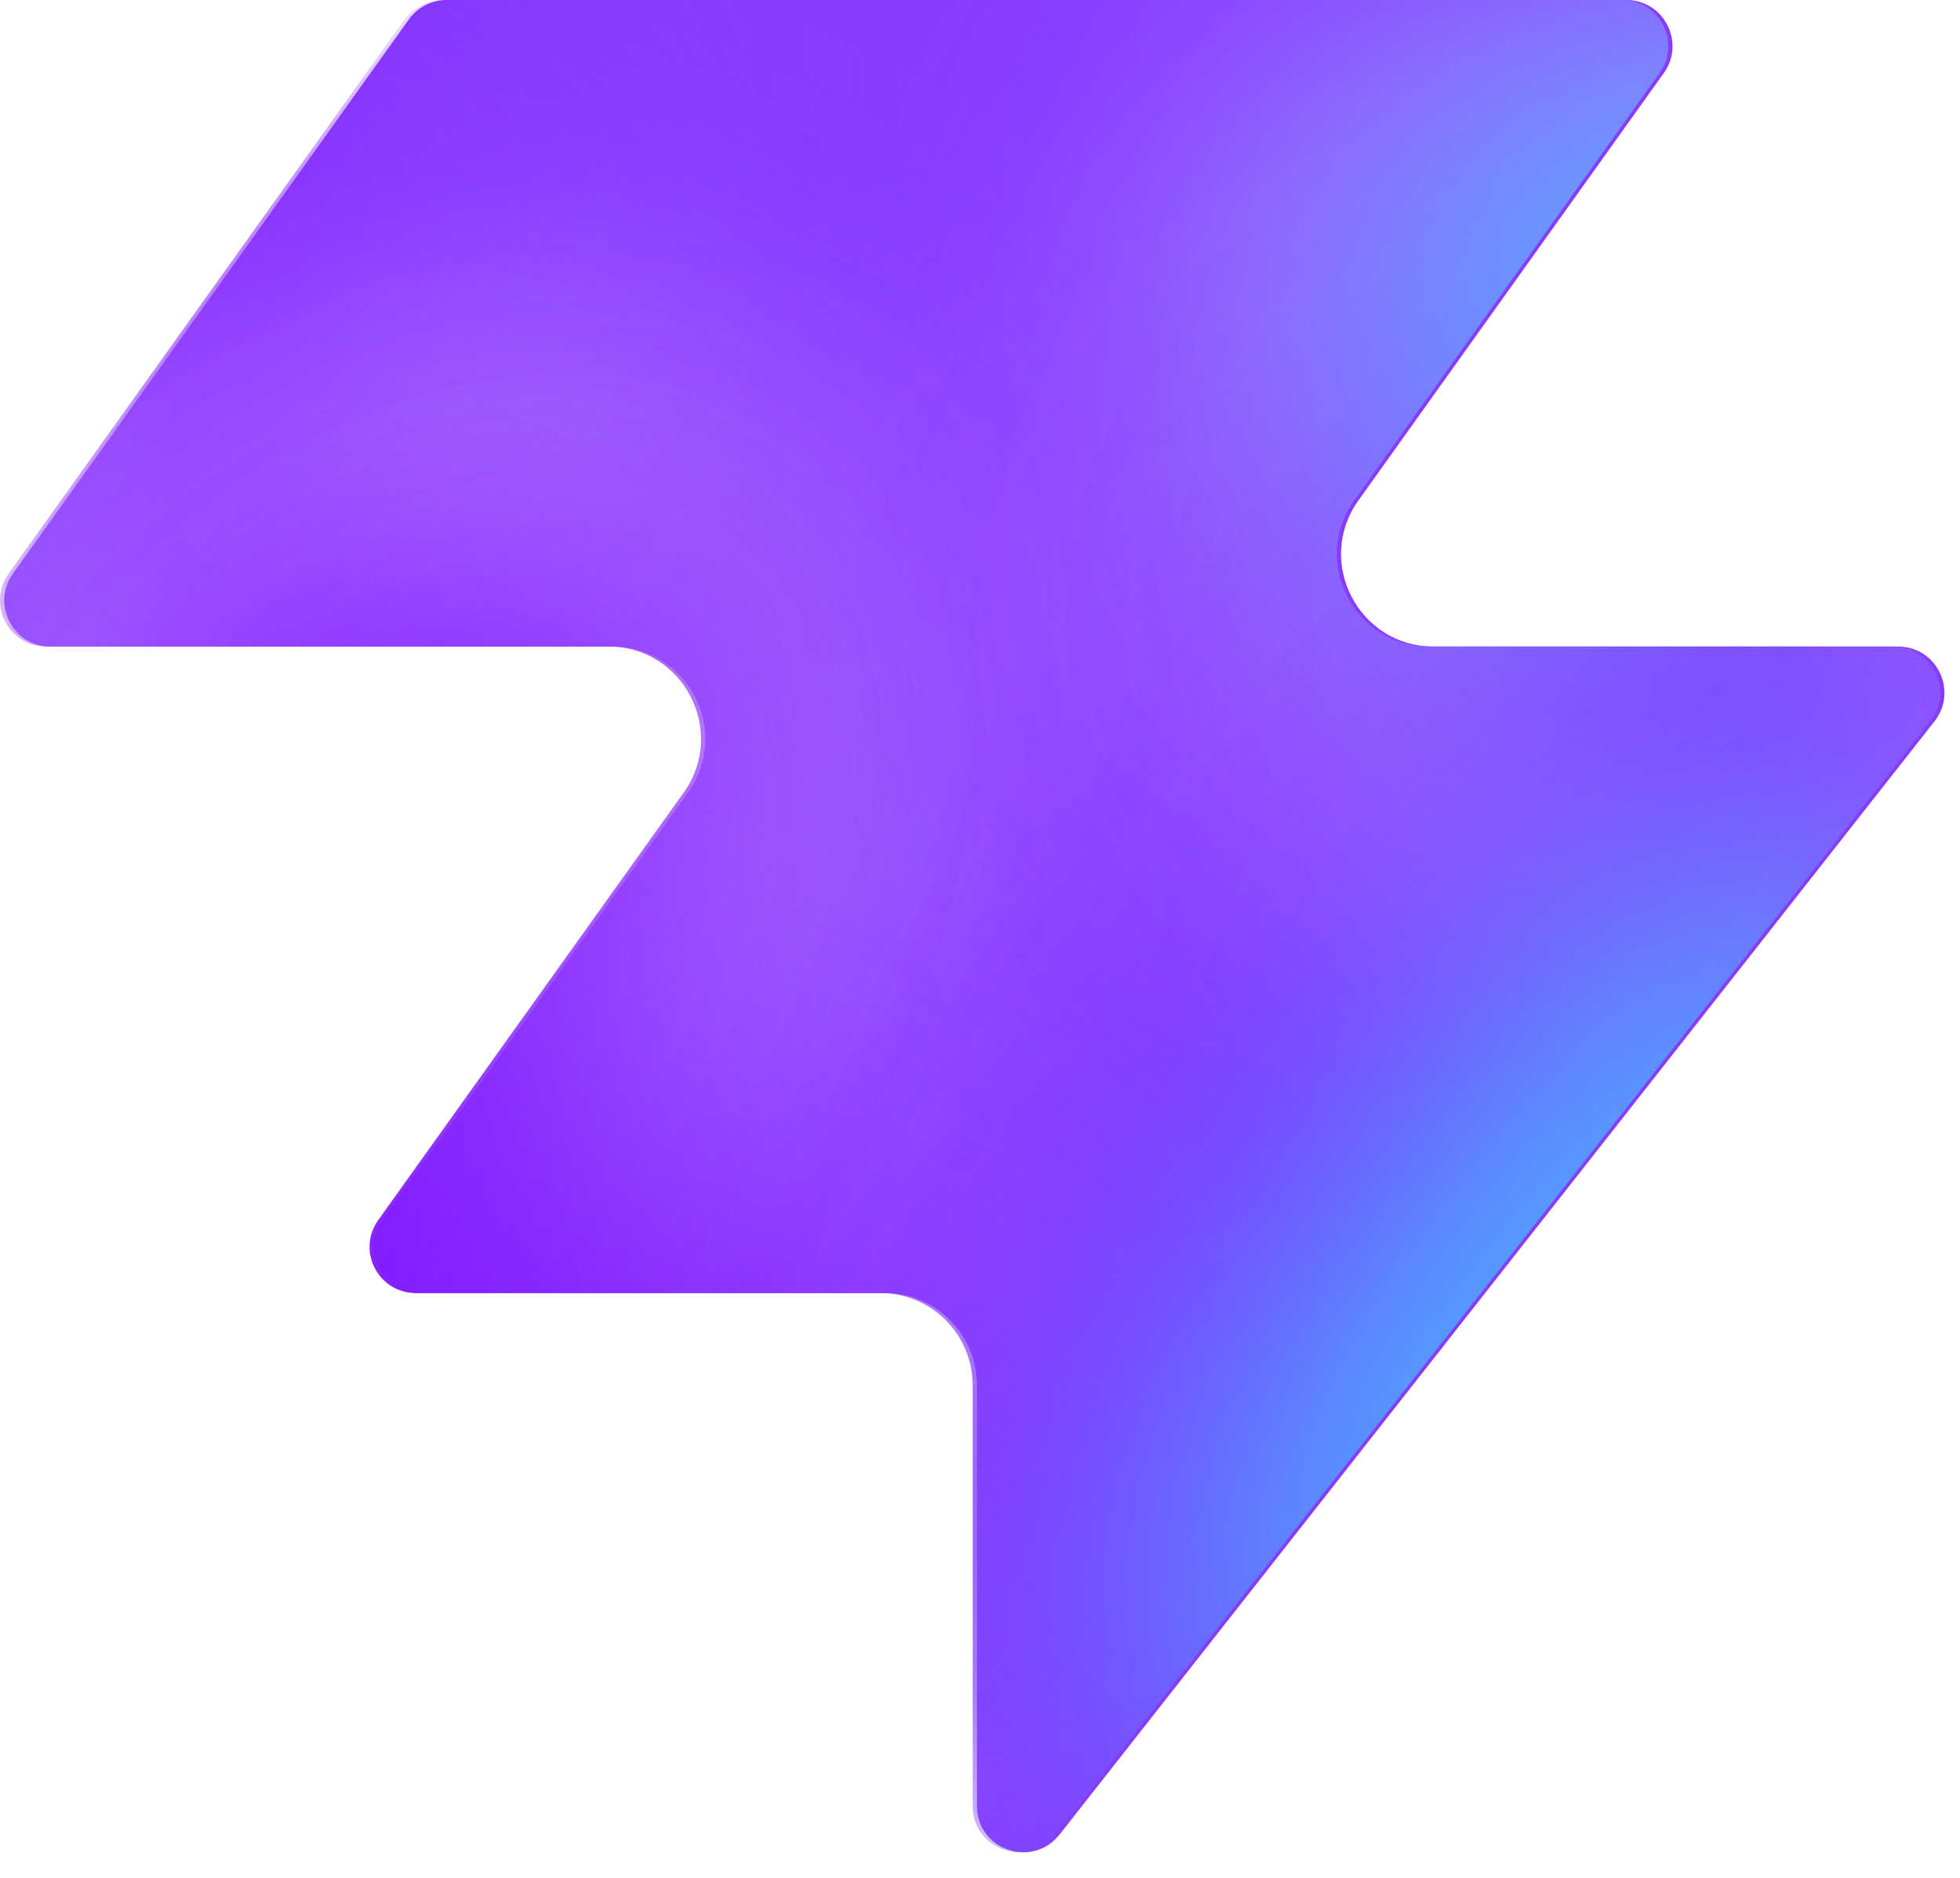
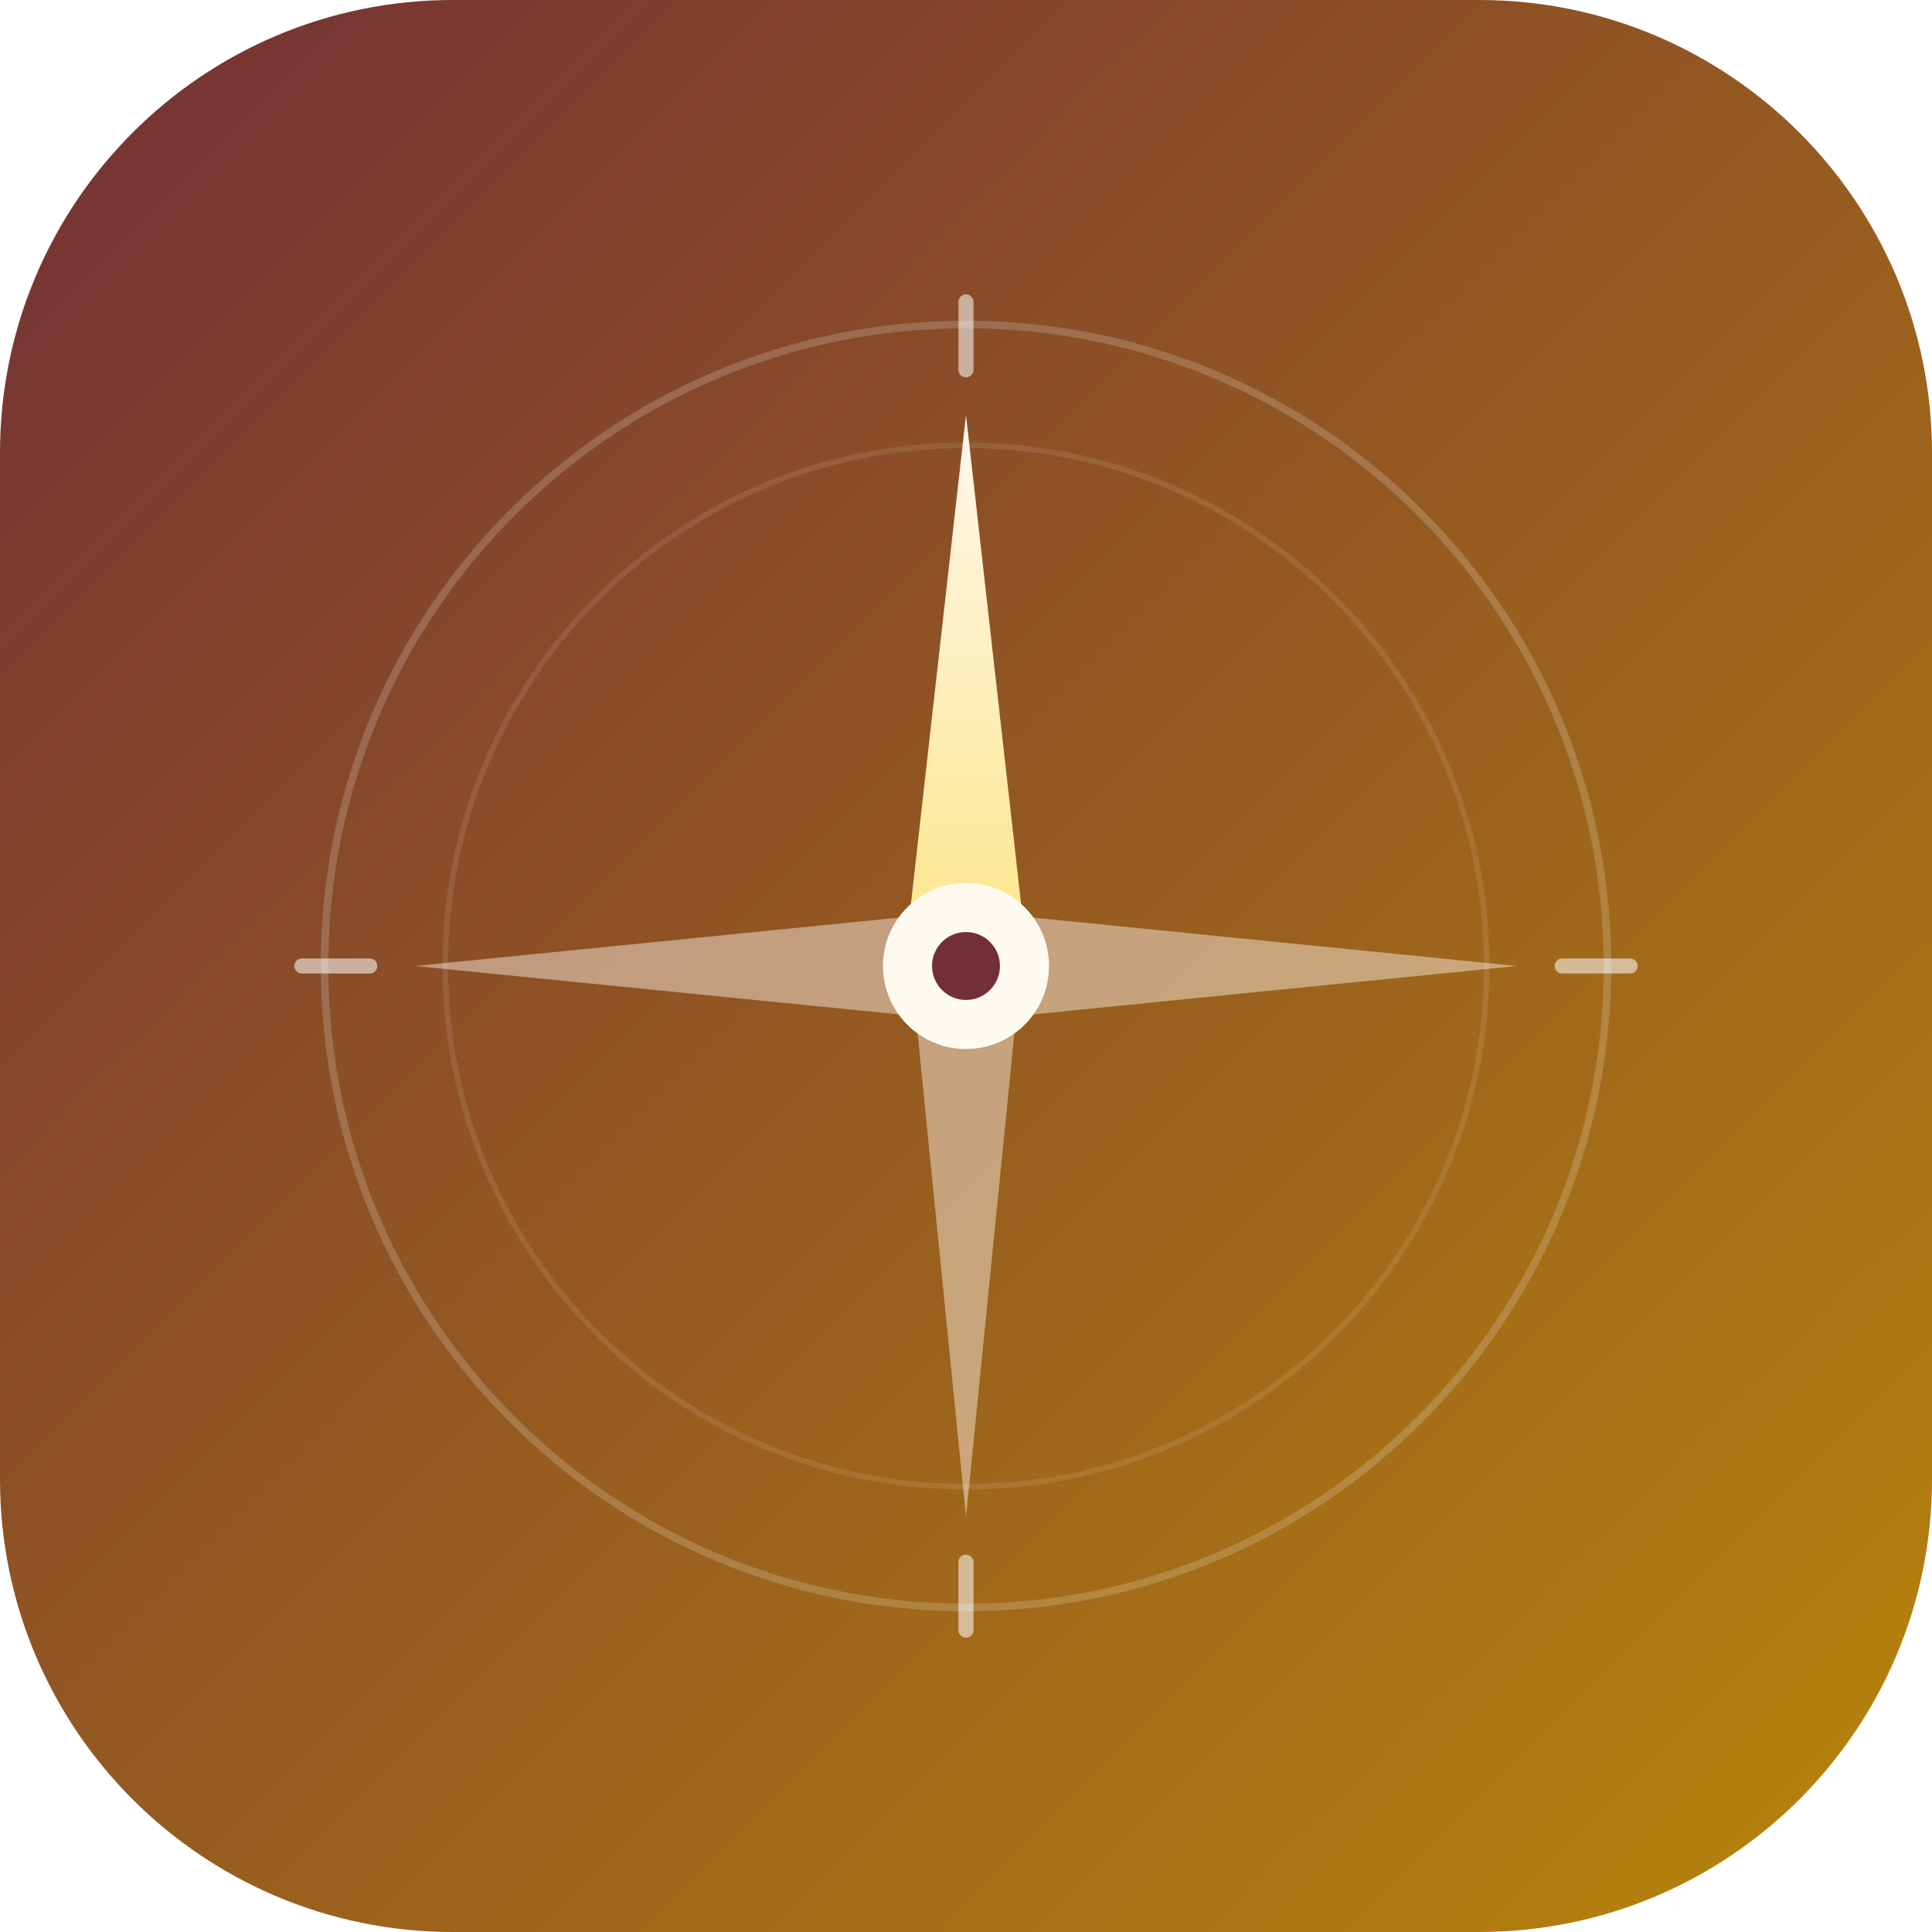
- <svg xmlns="http://www.w3.org/2000/svg" width="48" height="46" fill="none" viewBox="0 0 48 46">
-   <path fill="#863bff" d="M25.946 44.938c-.664.845-2.021.375-2.021-.698V33.937a2.26 2.26 0 0 0-2.262-2.262H10.287c-.92 0-1.456-1.04-.92-1.788l7.48-10.471c1.07-1.497 0-3.578-1.842-3.578H1.237c-.92 0-1.456-1.04-.92-1.788L10.013.474c.214-.297.556-.474.92-.474h28.894c.92 0 1.456 1.04.92 1.788l-7.48 10.471c-1.07 1.498 0 3.579 1.842 3.579h11.377c.943 0 1.473 1.088.89 1.83L25.947 44.94z" style="fill:#863bff;fill:color(display-p3 .525 .23 1);fill-opacity:1" />
-   <mask id="a" width="48" height="46" x="0" y="0" maskUnits="userSpaceOnUse" style="mask-type:alpha">
-     <path fill="#000" d="M25.842 44.938c-.664.844-2.021.375-2.021-.698V33.937a2.26 2.26 0 0 0-2.262-2.262H10.183c-.92 0-1.456-1.04-.92-1.788l7.48-10.471c1.07-1.498 0-3.579-1.842-3.579H1.133c-.92 0-1.456-1.04-.92-1.787L9.91.473c.214-.297.556-.474.92-.474h28.894c.92 0 1.456 1.04.92 1.788l-7.48 10.471c-1.07 1.498 0 3.578 1.842 3.578h11.377c.943 0 1.473 1.088.89 1.832L25.843 44.94z" style="fill:#000;fill-opacity:1" />
-   </mask>
-   <g mask="url(#a)">
-     <g filter="url(#b)">
-       <ellipse cx="5.508" cy="14.704" fill="#ede6ff" rx="5.508" ry="14.704" style="fill:#ede6ff;fill:color(display-p3 .927 .903 1);fill-opacity:1" transform="matrix(.00324 1 1 -.00324 -4.47 31.516)" />
-     </g>
-     <g filter="url(#c)">
-       <ellipse cx="10.399" cy="29.851" fill="#ede6ff" rx="10.399" ry="29.851" style="fill:#ede6ff;fill:color(display-p3 .927 .903 1);fill-opacity:1" transform="matrix(.00324 1 1 -.00324 -39.328 7.883)" />
-     </g>
-     <g filter="url(#d)">
-       <ellipse cx="5.508" cy="30.487" fill="#7e14ff" rx="5.508" ry="30.487" style="fill:#7e14ff;fill:color(display-p3 .492 .077 1);fill-opacity:1" transform="rotate(89.814 -25.913 -14.639)scale(1 -1)" />
-     </g>
-     <g filter="url(#e)">
-       <ellipse cx="5.508" cy="30.599" fill="#7e14ff" rx="5.508" ry="30.599" style="fill:#7e14ff;fill:color(display-p3 .492 .077 1);fill-opacity:1" transform="rotate(89.814 -32.644 -3.334)scale(1 -1)" />
-     </g>
-     <g filter="url(#f)">
-       <ellipse cx="5.508" cy="30.599" fill="#7e14ff" rx="5.508" ry="30.599" style="fill:#7e14ff;fill:color(display-p3 .492 .077 1);fill-opacity:1" transform="matrix(.00324 1 1 -.00324 -34.34 30.47)" />
-     </g>
-     <g filter="url(#g)">
-       <ellipse cx="14.072" cy="22.078" fill="#ede6ff" rx="14.072" ry="22.078" style="fill:#ede6ff;fill:color(display-p3 .927 .903 1);fill-opacity:1" transform="rotate(93.35 24.506 48.493)scale(-1 1)" />
-     </g>
-     <g filter="url(#h)">
-       <ellipse cx="3.47" cy="21.501" fill="#7e14ff" rx="3.47" ry="21.501" style="fill:#7e14ff;fill:color(display-p3 .492 .077 1);fill-opacity:1" transform="rotate(89.009 28.708 47.59)scale(-1 1)" />
-     </g>
-     <g filter="url(#i)">
-       <ellipse cx="3.47" cy="21.501" fill="#7e14ff" rx="3.47" ry="21.501" style="fill:#7e14ff;fill:color(display-p3 .492 .077 1);fill-opacity:1" transform="rotate(89.009 28.708 47.59)scale(-1 1)" />
-     </g>
-     <g filter="url(#j)">
-       <ellipse cx=".387" cy="8.972" fill="#7e14ff" rx="4.407" ry="29.108" style="fill:#7e14ff;fill:color(display-p3 .492 .077 1);fill-opacity:1" transform="rotate(39.51 .387 8.972)" />
-     </g>
-     <g filter="url(#k)">
-       <ellipse cx="47.523" cy="-6.092" fill="#7e14ff" rx="4.407" ry="29.108" style="fill:#7e14ff;fill:color(display-p3 .492 .077 1);fill-opacity:1" transform="rotate(37.892 47.523 -6.092)" />
-     </g>
-     <g filter="url(#l)">
-       <ellipse cx="41.412" cy="6.333" fill="#47bfff" rx="5.971" ry="9.665" style="fill:#47bfff;fill:color(display-p3 .28 .748 1);fill-opacity:1" transform="rotate(37.892 41.412 6.333)" />
-     </g>
-     <g filter="url(#m)">
-       <ellipse cx="-1.879" cy="38.332" fill="#7e14ff" rx="4.407" ry="29.108" style="fill:#7e14ff;fill:color(display-p3 .492 .077 1);fill-opacity:1" transform="rotate(37.892 -1.88 38.332)" />
-     </g>
-     <g filter="url(#n)">
-       <ellipse cx="-1.879" cy="38.332" fill="#7e14ff" rx="4.407" ry="29.108" style="fill:#7e14ff;fill:color(display-p3 .492 .077 1);fill-opacity:1" transform="rotate(37.892 -1.88 38.332)" />
-     </g>
-     <g filter="url(#o)">
-       <ellipse cx="35.651" cy="29.907" fill="#7e14ff" rx="4.407" ry="29.108" style="fill:#7e14ff;fill:color(display-p3 .492 .077 1);fill-opacity:1" transform="rotate(37.892 35.651 29.907)" />
-     </g>
-     <g filter="url(#p)">
-       <ellipse cx="38.418" cy="32.4" fill="#47bfff" rx="5.971" ry="15.297" style="fill:#47bfff;fill:color(display-p3 .28 .748 1);fill-opacity:1" transform="rotate(37.892 38.418 32.4)" />
-     </g>
+ <svg xmlns="http://www.w3.org/2000/svg" viewBox="0 0 512 512">
+   <defs>
+     <linearGradient id="bg" x1="0%" y1="0%" x2="100%" y2="100%">
+       <stop offset="0%" stop-color="#722f37" />
+       <stop offset="100%" stop-color="#b8860b" />
+     </linearGradient>
+     <linearGradient id="needleN" x1="50%" y1="0%" x2="50%" y2="100%">
+       <stop offset="0%" stop-color="#fff7ed" />
+       <stop offset="100%" stop-color="#fde68a" />
+     </linearGradient>
+   </defs>
+   <rect width="512" height="512" rx="120" fill="url(#bg)" />
+   <circle cx="256" cy="256" r="170" fill="none" stroke="rgba(255,255,255,0.18)" stroke-width="2" />
+   <circle cx="256" cy="256" r="138" fill="none" stroke="rgba(255,255,255,0.10)" stroke-width="1.5" />
+   <g fill="rgba(255,255,255,0.55)">
+     <rect x="254" y="78" width="4" height="22" rx="2" />
+     <rect x="254" y="412" width="4" height="22" rx="2" />
+     <rect x="78" y="254" width="22" height="4" rx="2" />
+     <rect x="412" y="254" width="22" height="4" rx="2" />
  </g>
-   <defs>
-     <filter id="b" width="60.045" height="41.654" x="-19.77" y="16.149" color-interpolation-filters="sRGB" filterUnits="userSpaceOnUse">
-       <feFlood flood-opacity="0" result="BackgroundImageFix" />
-       <feBlend in="SourceGraphic" in2="BackgroundImageFix" result="shape" />
-       <feGaussianBlur result="effect1_foregroundBlur_2002_17158" stdDeviation="7.659" />
-     </filter>
-     <filter id="c" width="90.34" height="51.437" x="-54.613" y="-7.533" color-interpolation-filters="sRGB" filterUnits="userSpaceOnUse">
-       <feFlood flood-opacity="0" result="BackgroundImageFix" />
-       <feBlend in="SourceGraphic" in2="BackgroundImageFix" result="shape" />
-       <feGaussianBlur result="effect1_foregroundBlur_2002_17158" stdDeviation="7.659" />
-     </filter>
-     <filter id="d" width="79.355" height="29.4" x="-49.64" y="2.03" color-interpolation-filters="sRGB" filterUnits="userSpaceOnUse">
-       <feFlood flood-opacity="0" result="BackgroundImageFix" />
-       <feBlend in="SourceGraphic" in2="BackgroundImageFix" result="shape" />
-       <feGaussianBlur result="effect1_foregroundBlur_2002_17158" stdDeviation="4.596" />
-     </filter>
-     <filter id="e" width="79.579" height="29.4" x="-45.045" y="20.029" color-interpolation-filters="sRGB" filterUnits="userSpaceOnUse">
-       <feFlood flood-opacity="0" result="BackgroundImageFix" />
-       <feBlend in="SourceGraphic" in2="BackgroundImageFix" result="shape" />
-       <feGaussianBlur result="effect1_foregroundBlur_2002_17158" stdDeviation="4.596" />
-     </filter>
-     <filter id="f" width="79.579" height="29.4" x="-43.513" y="21.178" color-interpolation-filters="sRGB" filterUnits="userSpaceOnUse">
-       <feFlood flood-opacity="0" result="BackgroundImageFix" />
-       <feBlend in="SourceGraphic" in2="BackgroundImageFix" result="shape" />
-       <feGaussianBlur result="effect1_foregroundBlur_2002_17158" stdDeviation="4.596" />
-     </filter>
-     <filter id="g" width="74.749" height="58.852" x="15.756" y="-17.901" color-interpolation-filters="sRGB" filterUnits="userSpaceOnUse">
-       <feFlood flood-opacity="0" result="BackgroundImageFix" />
-       <feBlend in="SourceGraphic" in2="BackgroundImageFix" result="shape" />
-       <feGaussianBlur result="effect1_foregroundBlur_2002_17158" stdDeviation="7.659" />
-     </filter>
-     <filter id="h" width="61.377" height="25.362" x="23.548" y="2.284" color-interpolation-filters="sRGB" filterUnits="userSpaceOnUse">
-       <feFlood flood-opacity="0" result="BackgroundImageFix" />
-       <feBlend in="SourceGraphic" in2="BackgroundImageFix" result="shape" />
-       <feGaussianBlur result="effect1_foregroundBlur_2002_17158" stdDeviation="4.596" />
-     </filter>
-     <filter id="i" width="61.377" height="25.362" x="23.548" y="2.284" color-interpolation-filters="sRGB" filterUnits="userSpaceOnUse">
-       <feFlood flood-opacity="0" result="BackgroundImageFix" />
-       <feBlend in="SourceGraphic" in2="BackgroundImageFix" result="shape" />
-       <feGaussianBlur result="effect1_foregroundBlur_2002_17158" stdDeviation="4.596" />
-     </filter>
-     <filter id="j" width="56.045" height="63.649" x="-27.636" y="-22.853" color-interpolation-filters="sRGB" filterUnits="userSpaceOnUse">
-       <feFlood flood-opacity="0" result="BackgroundImageFix" />
-       <feBlend in="SourceGraphic" in2="BackgroundImageFix" result="shape" />
-       <feGaussianBlur result="effect1_foregroundBlur_2002_17158" stdDeviation="4.596" />
-     </filter>
-     <filter id="k" width="54.814" height="64.646" x="20.116" y="-38.415" color-interpolation-filters="sRGB" filterUnits="userSpaceOnUse">
-       <feFlood flood-opacity="0" result="BackgroundImageFix" />
-       <feBlend in="SourceGraphic" in2="BackgroundImageFix" result="shape" />
-       <feGaussianBlur result="effect1_foregroundBlur_2002_17158" stdDeviation="4.596" />
-     </filter>
-     <filter id="l" width="33.541" height="35.313" x="24.641" y="-11.323" color-interpolation-filters="sRGB" filterUnits="userSpaceOnUse">
-       <feFlood flood-opacity="0" result="BackgroundImageFix" />
-       <feBlend in="SourceGraphic" in2="BackgroundImageFix" result="shape" />
-       <feGaussianBlur result="effect1_foregroundBlur_2002_17158" stdDeviation="4.596" />
-     </filter>
-     <filter id="m" width="54.814" height="64.646" x="-29.286" y="6.009" color-interpolation-filters="sRGB" filterUnits="userSpaceOnUse">
-       <feFlood flood-opacity="0" result="BackgroundImageFix" />
-       <feBlend in="SourceGraphic" in2="BackgroundImageFix" result="shape" />
-       <feGaussianBlur result="effect1_foregroundBlur_2002_17158" stdDeviation="4.596" />
-     </filter>
-     <filter id="n" width="54.814" height="64.646" x="-29.286" y="6.009" color-interpolation-filters="sRGB" filterUnits="userSpaceOnUse">
-       <feFlood flood-opacity="0" result="BackgroundImageFix" />
-       <feBlend in="SourceGraphic" in2="BackgroundImageFix" result="shape" />
-       <feGaussianBlur result="effect1_foregroundBlur_2002_17158" stdDeviation="4.596" />
-     </filter>
-     <filter id="o" width="54.814" height="64.646" x="8.244" y="-2.416" color-interpolation-filters="sRGB" filterUnits="userSpaceOnUse">
-       <feFlood flood-opacity="0" result="BackgroundImageFix" />
-       <feBlend in="SourceGraphic" in2="BackgroundImageFix" result="shape" />
-       <feGaussianBlur result="effect1_foregroundBlur_2002_17158" stdDeviation="4.596" />
-     </filter>
-     <filter id="p" width="39.409" height="43.623" x="18.713" y="10.588" color-interpolation-filters="sRGB" filterUnits="userSpaceOnUse">
-       <feFlood flood-opacity="0" result="BackgroundImageFix" />
-       <feBlend in="SourceGraphic" in2="BackgroundImageFix" result="shape" />
-       <feGaussianBlur result="effect1_foregroundBlur_2002_17158" stdDeviation="4.596" />
-     </filter>
-   </defs>
+   <polygon points="256,402 270,262 256,276 242,262" fill="rgba(255,247,237,0.45)" />
+   <polygon points="402,256 262,242 276,256 262,270" fill="rgba(255,247,237,0.45)" />
+   <polygon points="110,256 250,270 236,256 250,242" fill="rgba(255,247,237,0.45)" />
+   <polygon points="256,110 240,252 256,238 272,252" fill="url(#needleN)" />
+   <circle cx="256" cy="256" r="22" fill="#fffaf0" />
+   <circle cx="256" cy="256" r="9" fill="#722f37" />
</svg>
